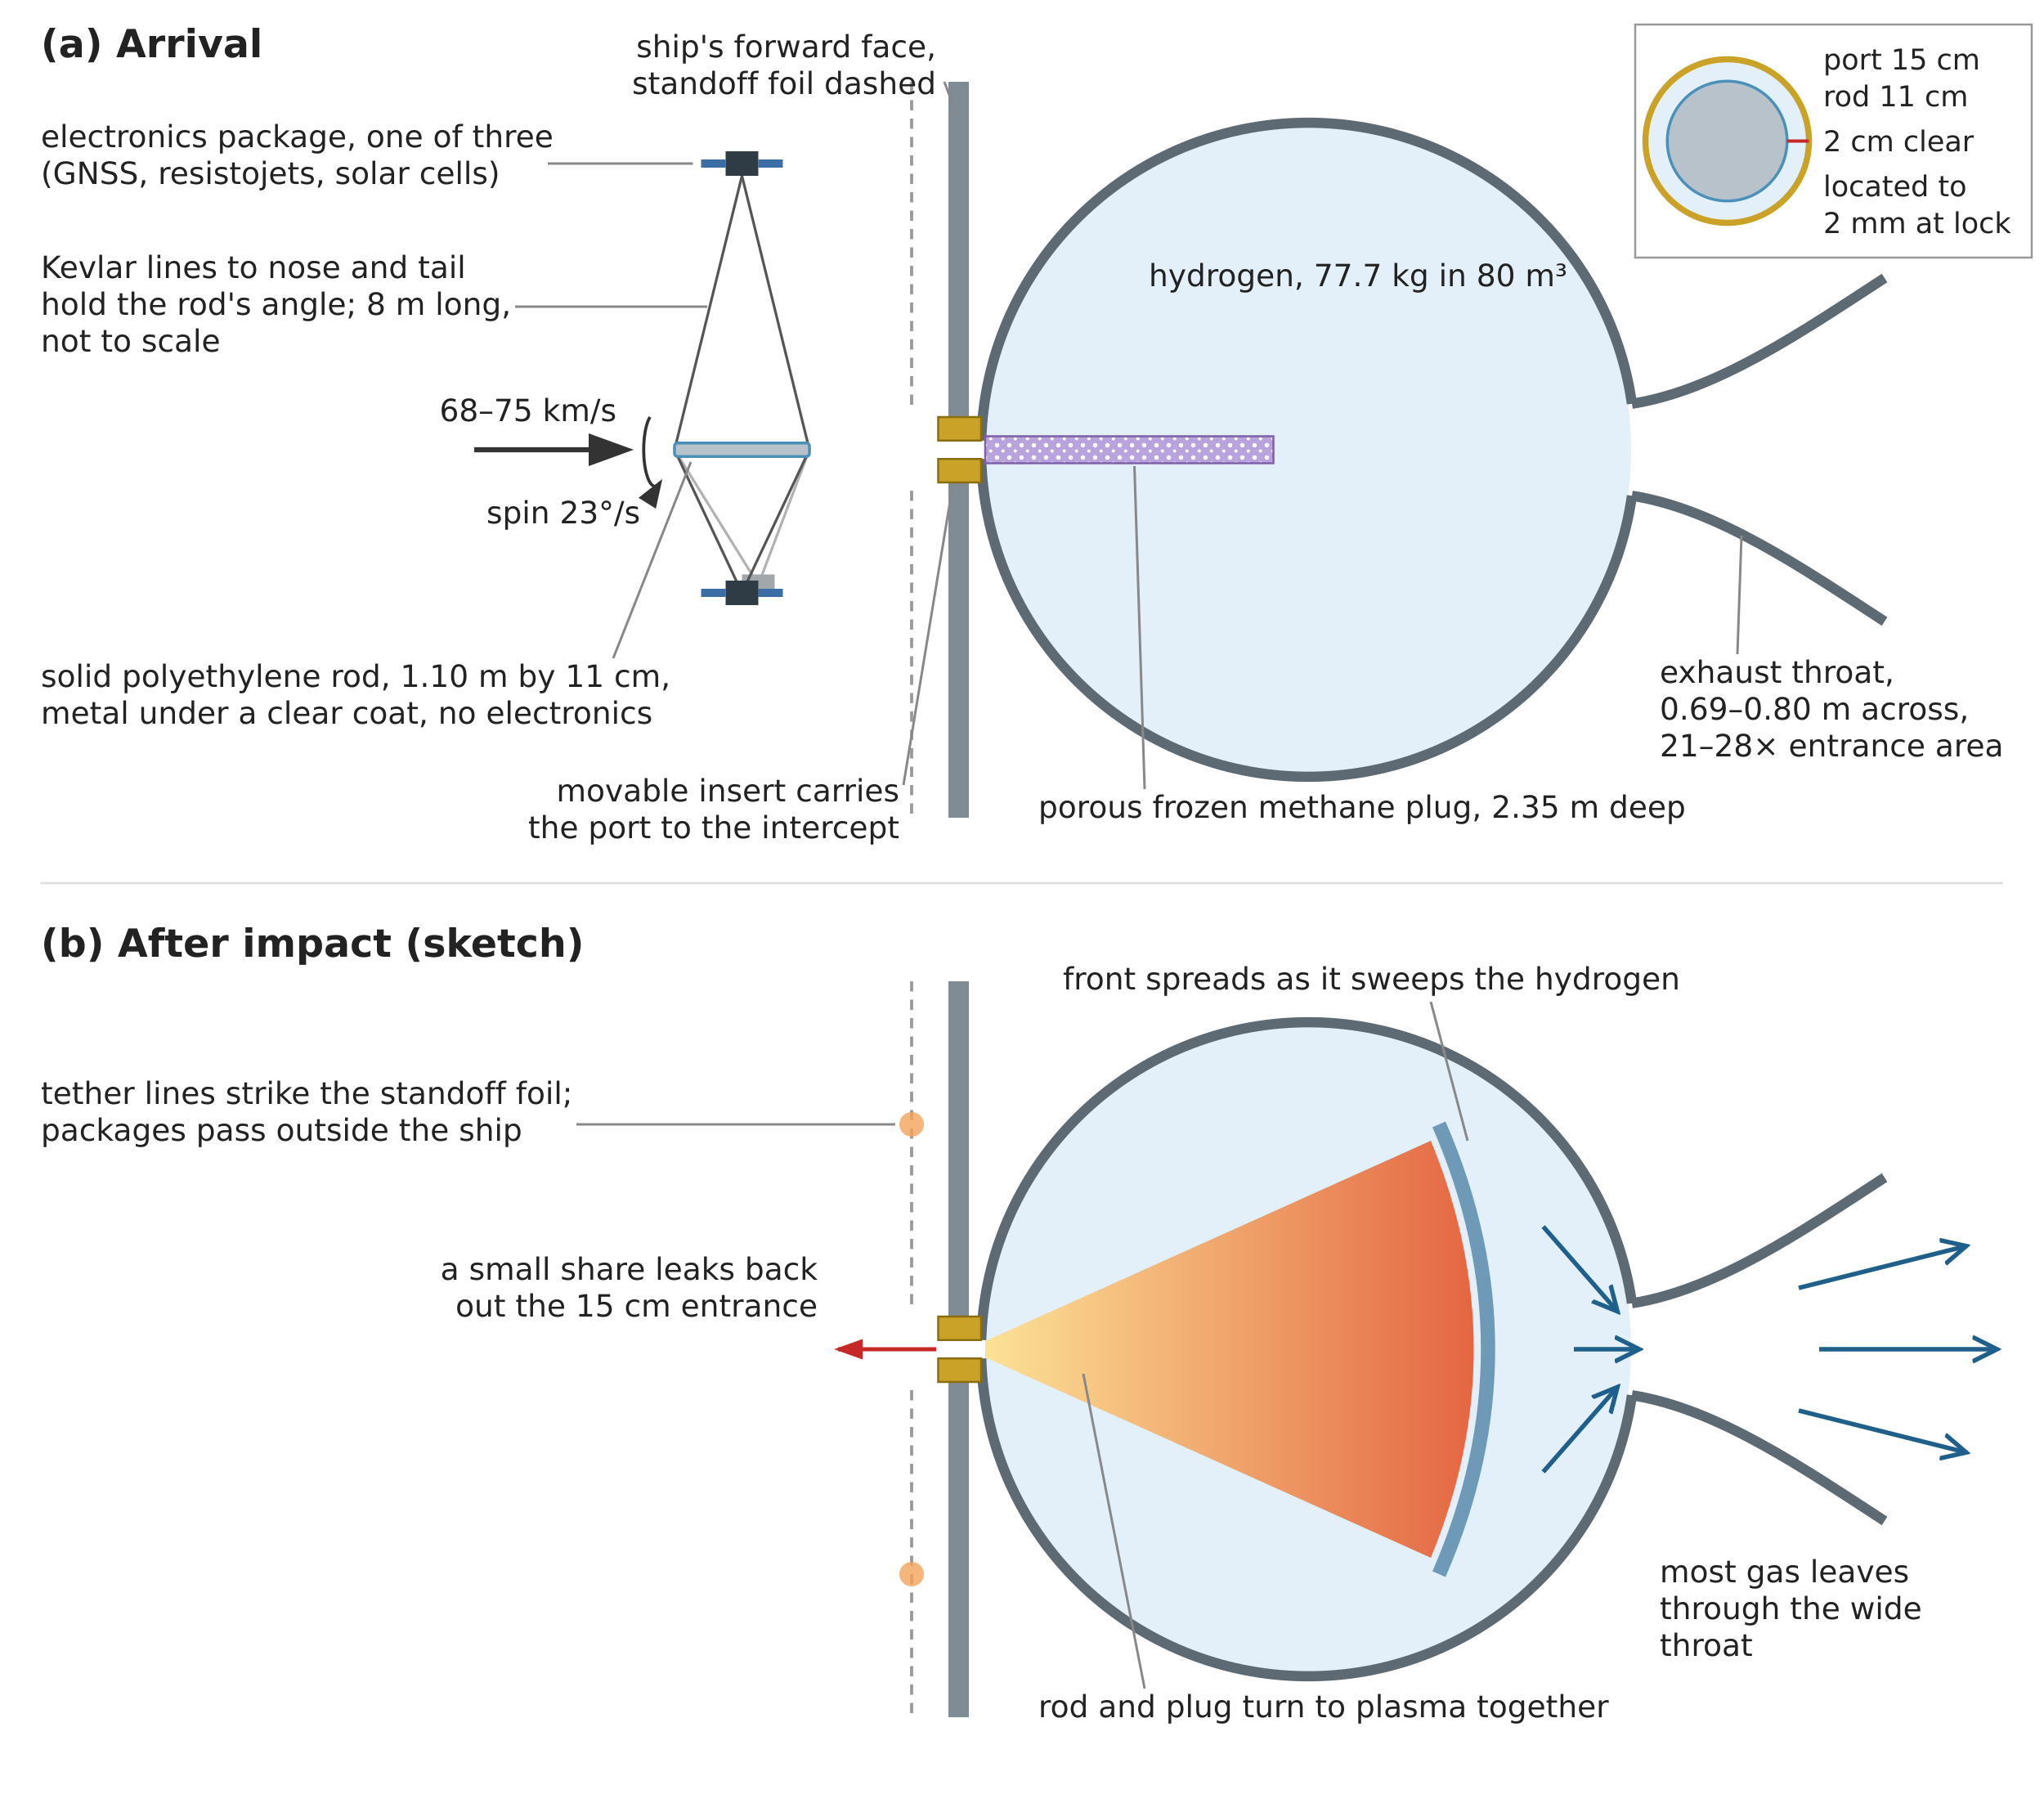
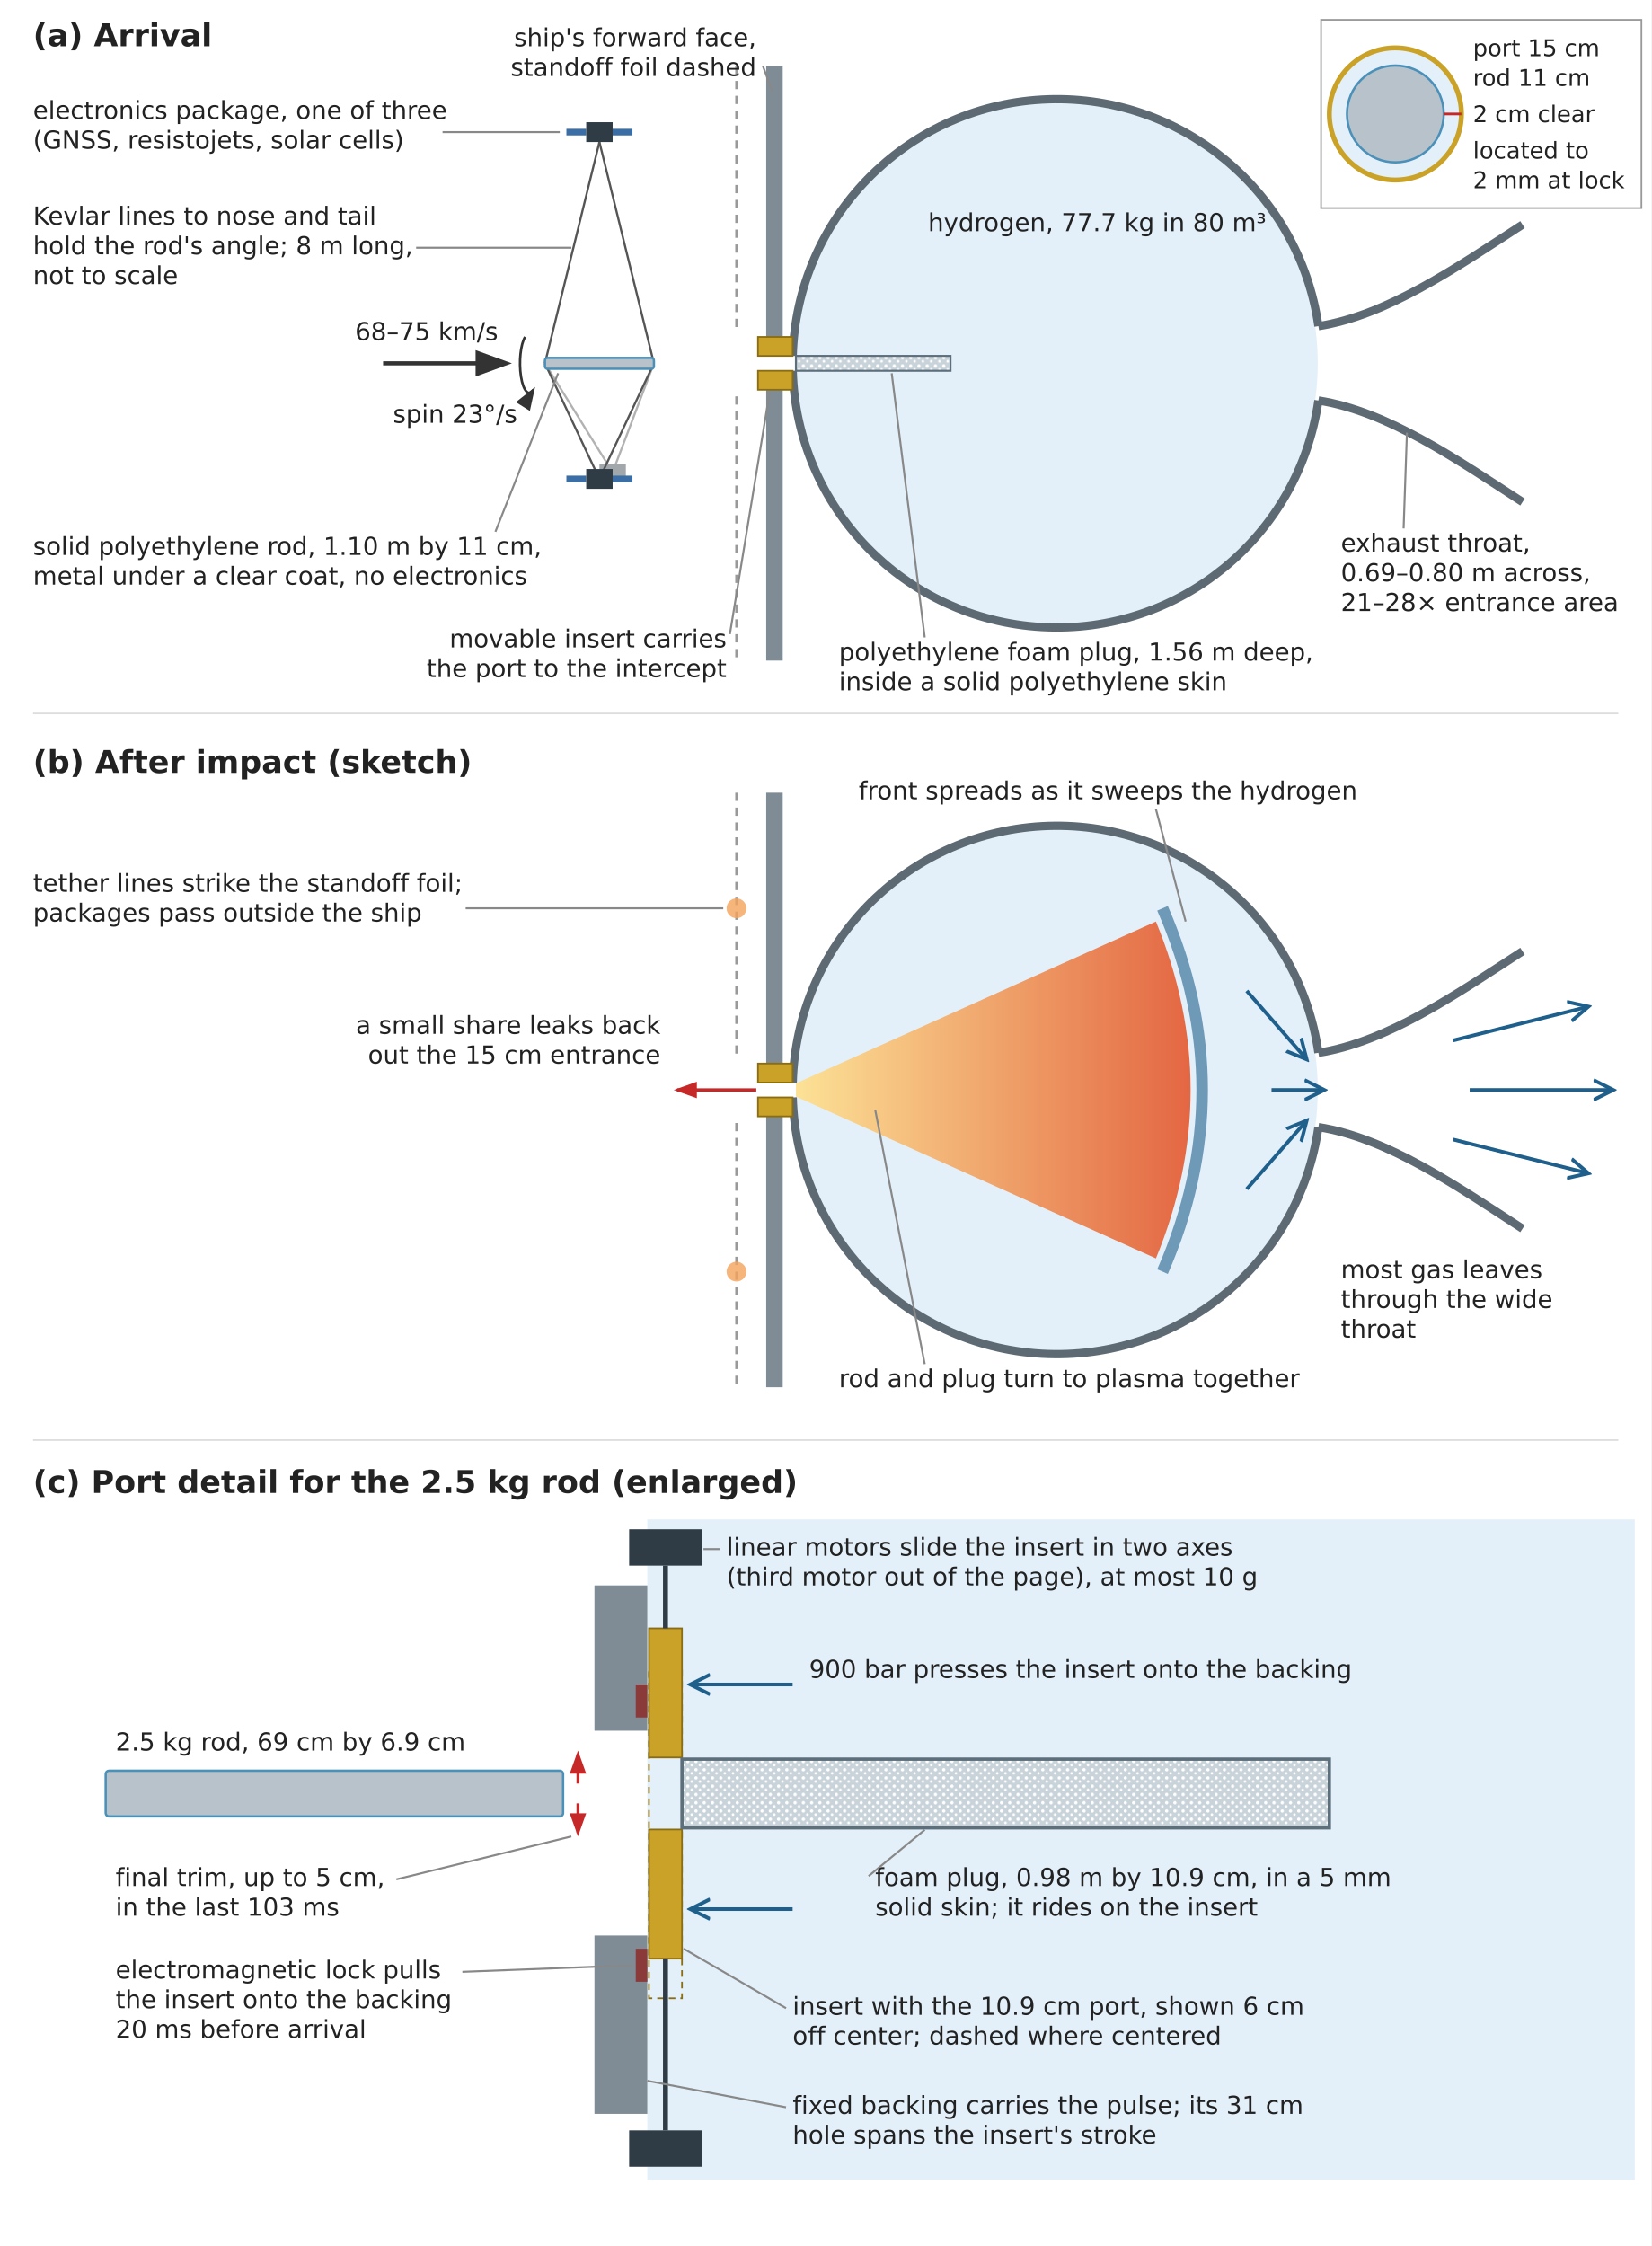
- <svg xmlns="http://www.w3.org/2000/svg" width="1000" height="880" viewBox="0 0 1000 880">
+ <svg xmlns="http://www.w3.org/2000/svg" width="1000" height="1360" viewBox="0 0 1000 1360">
  <defs>
    <style>
      text { font-family: 'DejaVu Sans', Arial, sans-serif; font-size: 17px; fill: #222; }
      .small { font-size: 15px; }
      .tiny { font-size: 14px; }
      .title { font-size: 19px; font-weight: bold; }
      .leader { stroke: #888; stroke-width: 1.2; fill: none; }
      .kevlar { stroke: #555; stroke-width: 1.3; fill: none; }
      .wall { stroke: #5E6A73; stroke-width: 5; fill: none; }
      .flow { stroke: #1F5F8B; stroke-width: 2.2; fill: none; }
    </style>
-     <pattern id="porous" width="6" height="6" patternUnits="userSpaceOnUse">
-       <rect width="6" height="6" fill="#B9A3DC" />
-       <circle cx="1.8" cy="1.8" r="1.1" fill="#ffffff" />
-       <circle cx="4.7" cy="4.6" r="0.8" fill="#ffffff" />
+     <pattern id="foam" width="5" height="5" patternUnits="userSpaceOnUse">
+       <rect width="5" height="5" fill="#C9D3DA" />
+       <circle cx="1.5" cy="1.6" r="1.0" fill="#ffffff" />
+       <circle cx="3.9" cy="3.8" r="0.8" fill="#ffffff" />
    </pattern>
    <linearGradient id="plasma" x1="0" y1="0" x2="1" y2="0">
      <stop offset="0" stop-color="#FFE08A" />
      <stop offset="1" stop-color="#E4572E" />
    </linearGradient>
    <marker id="arrowDark" markerUnits="userSpaceOnUse" markerWidth="14" markerHeight="14" refX="12" refY="7" orient="auto">
      <path d="M 0,2 L 14,7 L 0,12 Z" fill="#333" />
    </marker>
    <marker id="arrowBig" markerUnits="userSpaceOnUse" markerWidth="22" markerHeight="22" refX="18" refY="11" orient="auto">
      <path d="M 0,3 L 22,11 L 0,19 Z" fill="#333" />
    </marker>
    <marker id="arrowRed" markerUnits="userSpaceOnUse" markerWidth="14" markerHeight="14" refX="12" refY="7" orient="auto">
      <path d="M 0,2 L 14,7 L 0,12 Z" fill="#C62828" />
    </marker>
    <marker id="arrowFlow" markerUnits="userSpaceOnUse" markerWidth="14" markerHeight="14" refX="10" refY="7" orient="auto">
      <path d="M 0,1 L 12,7 L 0,13" fill="none" stroke="#1F5F8B" stroke-width="2.2" />
    </marker>
    <g id="chamber">
      <circle cx="640" cy="220" r="158" fill="#E3F0FA" />
      <path d="M 798.4,197.5 A 160 160 0 0 0 480.06,215.5" class="wall" />
      <path d="M 480.06,224.5 A 160 160 0 0 0 798.4,242.5" class="wall" />
      <path d="M 798.4,197.5 C 840,191 882,162 922,136" class="wall" />
      <path d="M 798.4,242.5 C 840,249 882,278 922,304" class="wall" />
    </g>
    <g id="shipface">
      <rect x="464" y="40" width="10" height="164" fill="#7F8C96" />
      <rect x="464" y="236" width="10" height="164" fill="#7F8C96" />
      <rect x="459" y="204" width="21" height="11.5" fill="#C9A227" stroke="#8A6D12" stroke-width="1" />
      <rect x="459" y="224.5" width="21" height="11.5" fill="#C9A227" stroke="#8A6D12" stroke-width="1" />
      <line x1="446" y1="40" x2="446" y2="200" stroke="#999" stroke-width="1.5" stroke-dasharray="5 4" />
      <line x1="446" y1="240" x2="446" y2="400" stroke="#999" stroke-width="1.5" stroke-dasharray="5 4" />
    </g>
  </defs>
-   <rect id="background" width="1000" height="880" fill="#ffffff" />
+   <rect id="background" width="1000" height="1360" fill="#ffffff" />
  <g id="layer-a-title">
    <text x="20" y="28" class="title">(a) Arrival</text>
  </g>
  <g id="layer-a-chamber">
    <use href="#chamber" />
    <use href="#shipface" />
-     <rect x="482" y="213.4" width="141" height="13.2" fill="url(#porous)" stroke="#7E5FA8" stroke-width="1" />
+     <rect x="482" y="215.5" width="93.6" height="9" fill="url(#foam)" stroke="#5E6F7C" stroke-width="1.2" />
    <text x="562" y="140" class="small">hydrogen, 77.7 kg in 80 m³</text>
  </g>
  <g id="layer-a-rod">
    <g opacity="0.45">
      <line x1="371" y1="286" x2="330" y2="220" class="kevlar" />
      <line x1="371" y1="286" x2="396" y2="220" class="kevlar" />
      <rect x="363" y="281" width="16" height="11" fill="#2F3B45" />
    </g>
    <line x1="363" y1="86" x2="330" y2="220" class="kevlar" />
    <line x1="363" y1="86" x2="396" y2="220" class="kevlar" />
    <line x1="363" y1="290" x2="330" y2="220" class="kevlar" />
    <line x1="363" y1="290" x2="396" y2="220" class="kevlar" />
    <line x1="343" y1="80" x2="355" y2="80" stroke="#3B6EA5" stroke-width="4" />
    <line x1="371" y1="80" x2="383" y2="80" stroke="#3B6EA5" stroke-width="4" />
    <rect x="355" y="74" width="16" height="12" fill="#2F3B45" />
    <line x1="343" y1="290" x2="355" y2="290" stroke="#3B6EA5" stroke-width="4" />
    <line x1="371" y1="290" x2="383" y2="290" stroke="#3B6EA5" stroke-width="4" />
    <rect x="355" y="284" width="16" height="12" fill="#2F3B45" />
    <rect x="330" y="216.7" width="66" height="6.6" rx="1.5" fill="#B8C2CA" stroke="#4A90B8" stroke-width="1.4" />
    <path d="M 318,204 A 5 16 0 1 0 323,236" fill="none" stroke="#333" stroke-width="1.5" marker-end="url(#arrowDark)" />
    <line x1="232" y1="220" x2="306" y2="220" stroke="#333" stroke-width="2.5" marker-end="url(#arrowBig)" />
    <text x="215" y="206" class="small">68–75 km/s</text>
    <text x="238" y="256" class="small">spin 23°/s</text>
  </g>
  <g id="layer-a-labels">
    <text x="20" y="72" class="small">electronics package, one of three</text>
    <text x="20" y="90" class="small">(GNSS, resistojets, solar cells)</text>
    <line x1="268" y1="80" x2="339" y2="80" class="leader" />
    <text x="20" y="136" class="small">Kevlar lines to nose and tail</text>
    <text x="20" y="154" class="small">hold the rod's angle; 8 m long,</text>
    <text x="20" y="172" class="small">not to scale</text>
    <line x1="252" y1="150" x2="346" y2="150" class="leader" />
    <text x="20" y="336" class="small">solid polyethylene rod, 1.10 m by 11 cm,</text>
    <text x="20" y="354" class="small">metal under a clear coat, no electronics</text>
    <line x1="300" y1="322" x2="338" y2="226" class="leader" />
    <text x="458" y="28" class="small" text-anchor="end">ship's forward face,</text>
    <text x="458" y="46" class="small" text-anchor="end">standoff foil dashed</text>
    <line x1="462" y1="40" x2="468" y2="56" class="leader" />
    <text x="440" y="392" class="small" text-anchor="end">movable insert carries</text>
    <text x="440" y="410" class="small" text-anchor="end">the port to the intercept</text>
    <line x1="442" y1="384" x2="466" y2="238" class="leader" />
-     <text x="508" y="400" class="small">porous frozen methane plug, 2.35 m deep</text>
-     <line x1="560" y1="386" x2="555" y2="228" class="leader" />
+     <text x="508" y="400" class="small">polyethylene foam plug, 1.56 m deep,</text>
+     <text x="508" y="418" class="small">inside a solid polyethylene skin</text>
+     <line x1="560" y1="386" x2="540" y2="226" class="leader" />
    <text x="812" y="334" class="small">exhaust throat,</text>
    <text x="812" y="352" class="small">0.69–0.80 m across,</text>
    <text x="812" y="370" class="small">21–28× entrance area</text>
    <line x1="850" y1="320" x2="852" y2="262" class="leader" />
  </g>
  <g id="layer-a-inset">
    <rect x="800" y="12" width="194" height="114" fill="#ffffff" stroke="#999" stroke-width="1" />
    <circle cx="845" cy="69" r="40" fill="#E3F0FA" stroke="#C9A227" stroke-width="3" />
    <circle cx="845" cy="69" r="29.3" fill="#B8C2CA" stroke="#4A90B8" stroke-width="1.4" />
    <line x1="874.3" y1="69" x2="885" y2="69" stroke="#C62828" stroke-width="1.6" />
    <text x="892" y="34" class="tiny">port 15 cm</text>
    <text x="892" y="52" class="tiny">rod 11 cm</text>
    <text x="892" y="74" class="tiny" fill="#C62828">2 cm clear</text>
    <text x="892" y="96" class="tiny">located to</text>
    <text x="892" y="114" class="tiny">2 mm at lock</text>
  </g>
  <line x1="20" y1="432" x2="980" y2="432" stroke="#DDD" stroke-width="1" />
  <g id="layer-b-title">
    <text x="20" y="468" class="title">(b) After impact (sketch)</text>
  </g>
  <g transform="translate(0,440)">
    <g id="layer-b-chamber">
      <use href="#chamber" />
      <use href="#shipface" />
      <path d="M 482,216 L 700,118 Q 742,220 700,322 L 482,224 Z" fill="url(#plasma)" opacity="0.9" />
      <path d="M 704,110 Q 752,220 704,330" fill="none" stroke="#1F5F8B" stroke-width="7" opacity="0.6" />
      <line x1="755" y1="160" x2="790" y2="200" class="flow" marker-end="url(#arrowFlow)" />
      <line x1="755" y1="280" x2="790" y2="240" class="flow" marker-end="url(#arrowFlow)" />
      <line x1="770" y1="220" x2="800" y2="220" class="flow" marker-end="url(#arrowFlow)" />
      <line x1="880" y1="190" x2="960" y2="170" class="flow" marker-end="url(#arrowFlow)" />
      <line x1="890" y1="220" x2="975" y2="220" class="flow" marker-end="url(#arrowFlow)" />
      <line x1="880" y1="250" x2="960" y2="270" class="flow" marker-end="url(#arrowFlow)" />
      <line x1="458" y1="220" x2="410" y2="220" stroke="#C62828" stroke-width="2" marker-end="url(#arrowRed)" />
      <circle cx="446" cy="110" r="6" fill="#F4A259" opacity="0.8" />
      <circle cx="446" cy="330" r="6" fill="#F4A259" opacity="0.8" />
    </g>
    <g id="layer-b-labels">
      <text x="520" y="44" class="small">front spreads as it sweeps the hydrogen</text>
      <line x1="700" y1="50" x2="718" y2="118" class="leader" />
      <text x="20" y="100" class="small">tether lines strike the standoff foil;</text>
      <text x="20" y="118" class="small">packages pass outside the ship</text>
      <line x1="282" y1="110" x2="438" y2="110" class="leader" />
      <text x="400" y="186" class="small" text-anchor="end">a small share leaks back</text>
      <text x="400" y="204" class="small" text-anchor="end">out the 15 cm entrance</text>
      <text x="508" y="400" class="small">rod and plug turn to plasma together</text>
      <line x1="560" y1="386" x2="530" y2="232" class="leader" />
      <text x="812" y="334" class="small">most gas leaves</text>
      <text x="812" y="352" class="small">through the wide</text>
      <text x="812" y="370" class="small">throat</text>
    </g>
  </g>
+   <line x1="20" y1="872" x2="980" y2="872" stroke="#DDD" stroke-width="1" />
+   <g transform="translate(0,880)">
+     <g id="layer-c-parts">
+       <rect x="392" y="40" width="598" height="400" fill="#E3F0FA" />
+       <rect x="64" y="192.2" width="277" height="27.7" rx="2" fill="#B8C2CA" stroke="#4A90B8" stroke-width="1.4" />
+       <rect x="360" y="80" width="32" height="88" fill="#7F8C96" />
+       <rect x="360" y="292" width="32" height="108" fill="#7F8C96" />
+       <rect x="385" y="140" width="7" height="20" fill="#8B3A3A" />
+       <rect x="385" y="300" width="7" height="20" fill="#8B3A3A" />
+       <rect x="393" y="130" width="20" height="200" fill="none" stroke="#8A6D12" stroke-width="1" stroke-dasharray="4 3" />
+       <rect x="393" y="106" width="20" height="78.2" fill="#C9A227" stroke="#8A6D12" stroke-width="1" />
+       <rect x="393" y="227.8" width="20" height="78.2" fill="#C9A227" stroke="#8A6D12" stroke-width="1" />
+       <rect x="381" y="46" width="44" height="22" fill="#2F3B45" />
+       <line x1="403" y1="68" x2="403" y2="106" stroke="#2F3B45" stroke-width="3" />
+       <rect x="381" y="410" width="44" height="22" fill="#2F3B45" />
+       <line x1="403" y1="306" x2="403" y2="410" stroke="#2F3B45" stroke-width="3" />
+       <rect x="413" y="185.2" width="392" height="41.6" fill="url(#foam)" stroke="#5E6F7C" stroke-width="2" />
+       <line x1="480" y1="140" x2="420" y2="140" stroke="#1F5F8B" stroke-width="2.2" marker-end="url(#arrowFlow)" />
+       <line x1="480" y1="276" x2="420" y2="276" stroke="#1F5F8B" stroke-width="2.2" marker-end="url(#arrowFlow)" />
+       <line x1="350" y1="200" x2="350" y2="182" stroke="#C62828" stroke-width="1.8" marker-end="url(#arrowRed)" />
+       <line x1="350" y1="212" x2="350" y2="230" stroke="#C62828" stroke-width="1.8" marker-end="url(#arrowRed)" />
+     </g>
+     <g id="layer-c-labels">
+       <text x="20" y="24" class="title">(c) Port detail for the 2.5 kg rod (enlarged)</text>
+       <text x="70" y="180" class="small">2.5 kg rod, 69 cm by 6.9 cm</text>
+       <text x="440" y="62" class="small">linear motors slide the insert in two axes</text>
+       <text x="440" y="80" class="small">(third motor out of the page), at most 10 g</text>
+       <line x1="436" y1="58" x2="426" y2="58" class="leader" />
+       <text x="490" y="136" class="small">900 bar presses the insert onto the backing</text>
+       <text x="530" y="262" class="small">foam plug, 0.98 m by 10.9 cm, in a 5 mm</text>
+       <text x="530" y="280" class="small">solid skin; it rides on the insert</text>
+       <line x1="526" y1="256" x2="560" y2="228" class="leader" />
+       <text x="480" y="340" class="small">insert with the 10.9 cm port, shown 6 cm</text>
+       <text x="480" y="358" class="small">off center; dashed where centered</text>
+       <line x1="476" y1="336" x2="414" y2="300" class="leader" />
+       <text x="480" y="400" class="small">fixed backing carries the pulse; its 31 cm</text>
+       <text x="480" y="418" class="small">hole spans the insert's stroke</text>
+       <line x1="476" y1="396" x2="392" y2="380" class="leader" />
+       <text x="70" y="262" class="small">final trim, up to 5 cm,</text>
+       <text x="70" y="280" class="small">in the last 103 ms</text>
+       <line x1="240" y1="258" x2="346" y2="232" class="leader" />
+       <text x="70" y="318" class="small">electromagnetic lock pulls</text>
+       <text x="70" y="336" class="small">the insert onto the backing</text>
+       <text x="70" y="354" class="small">20 ms before arrival</text>
+       <line x1="280" y1="314" x2="384" y2="310" class="leader" />
+     </g>
+   </g>
</svg>
